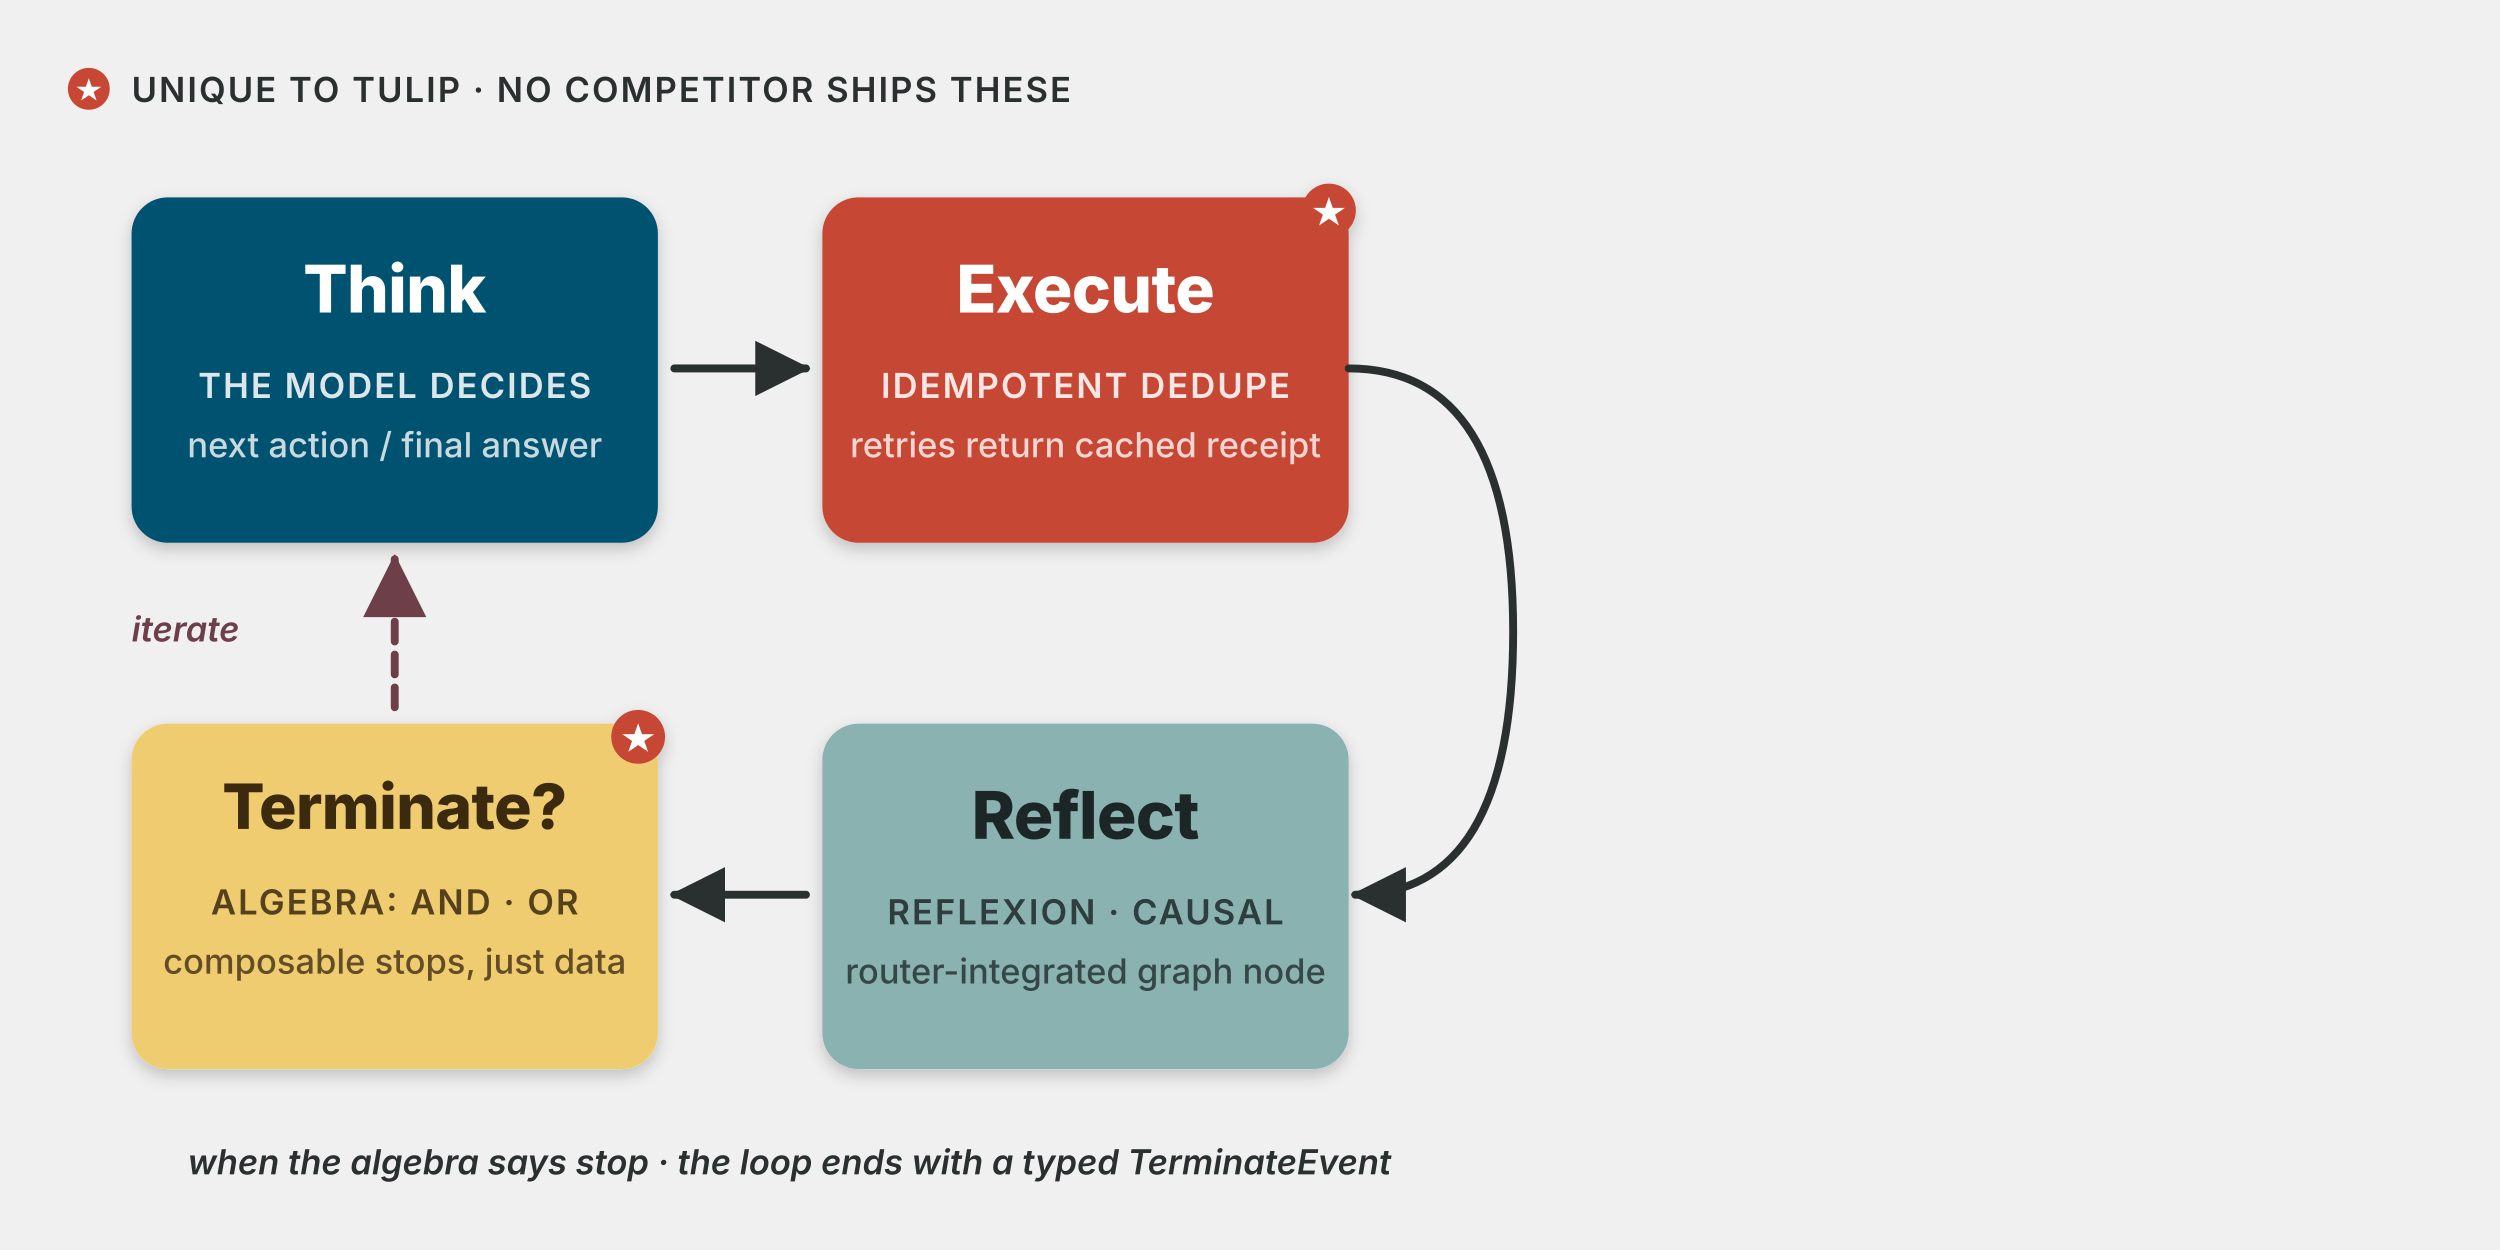
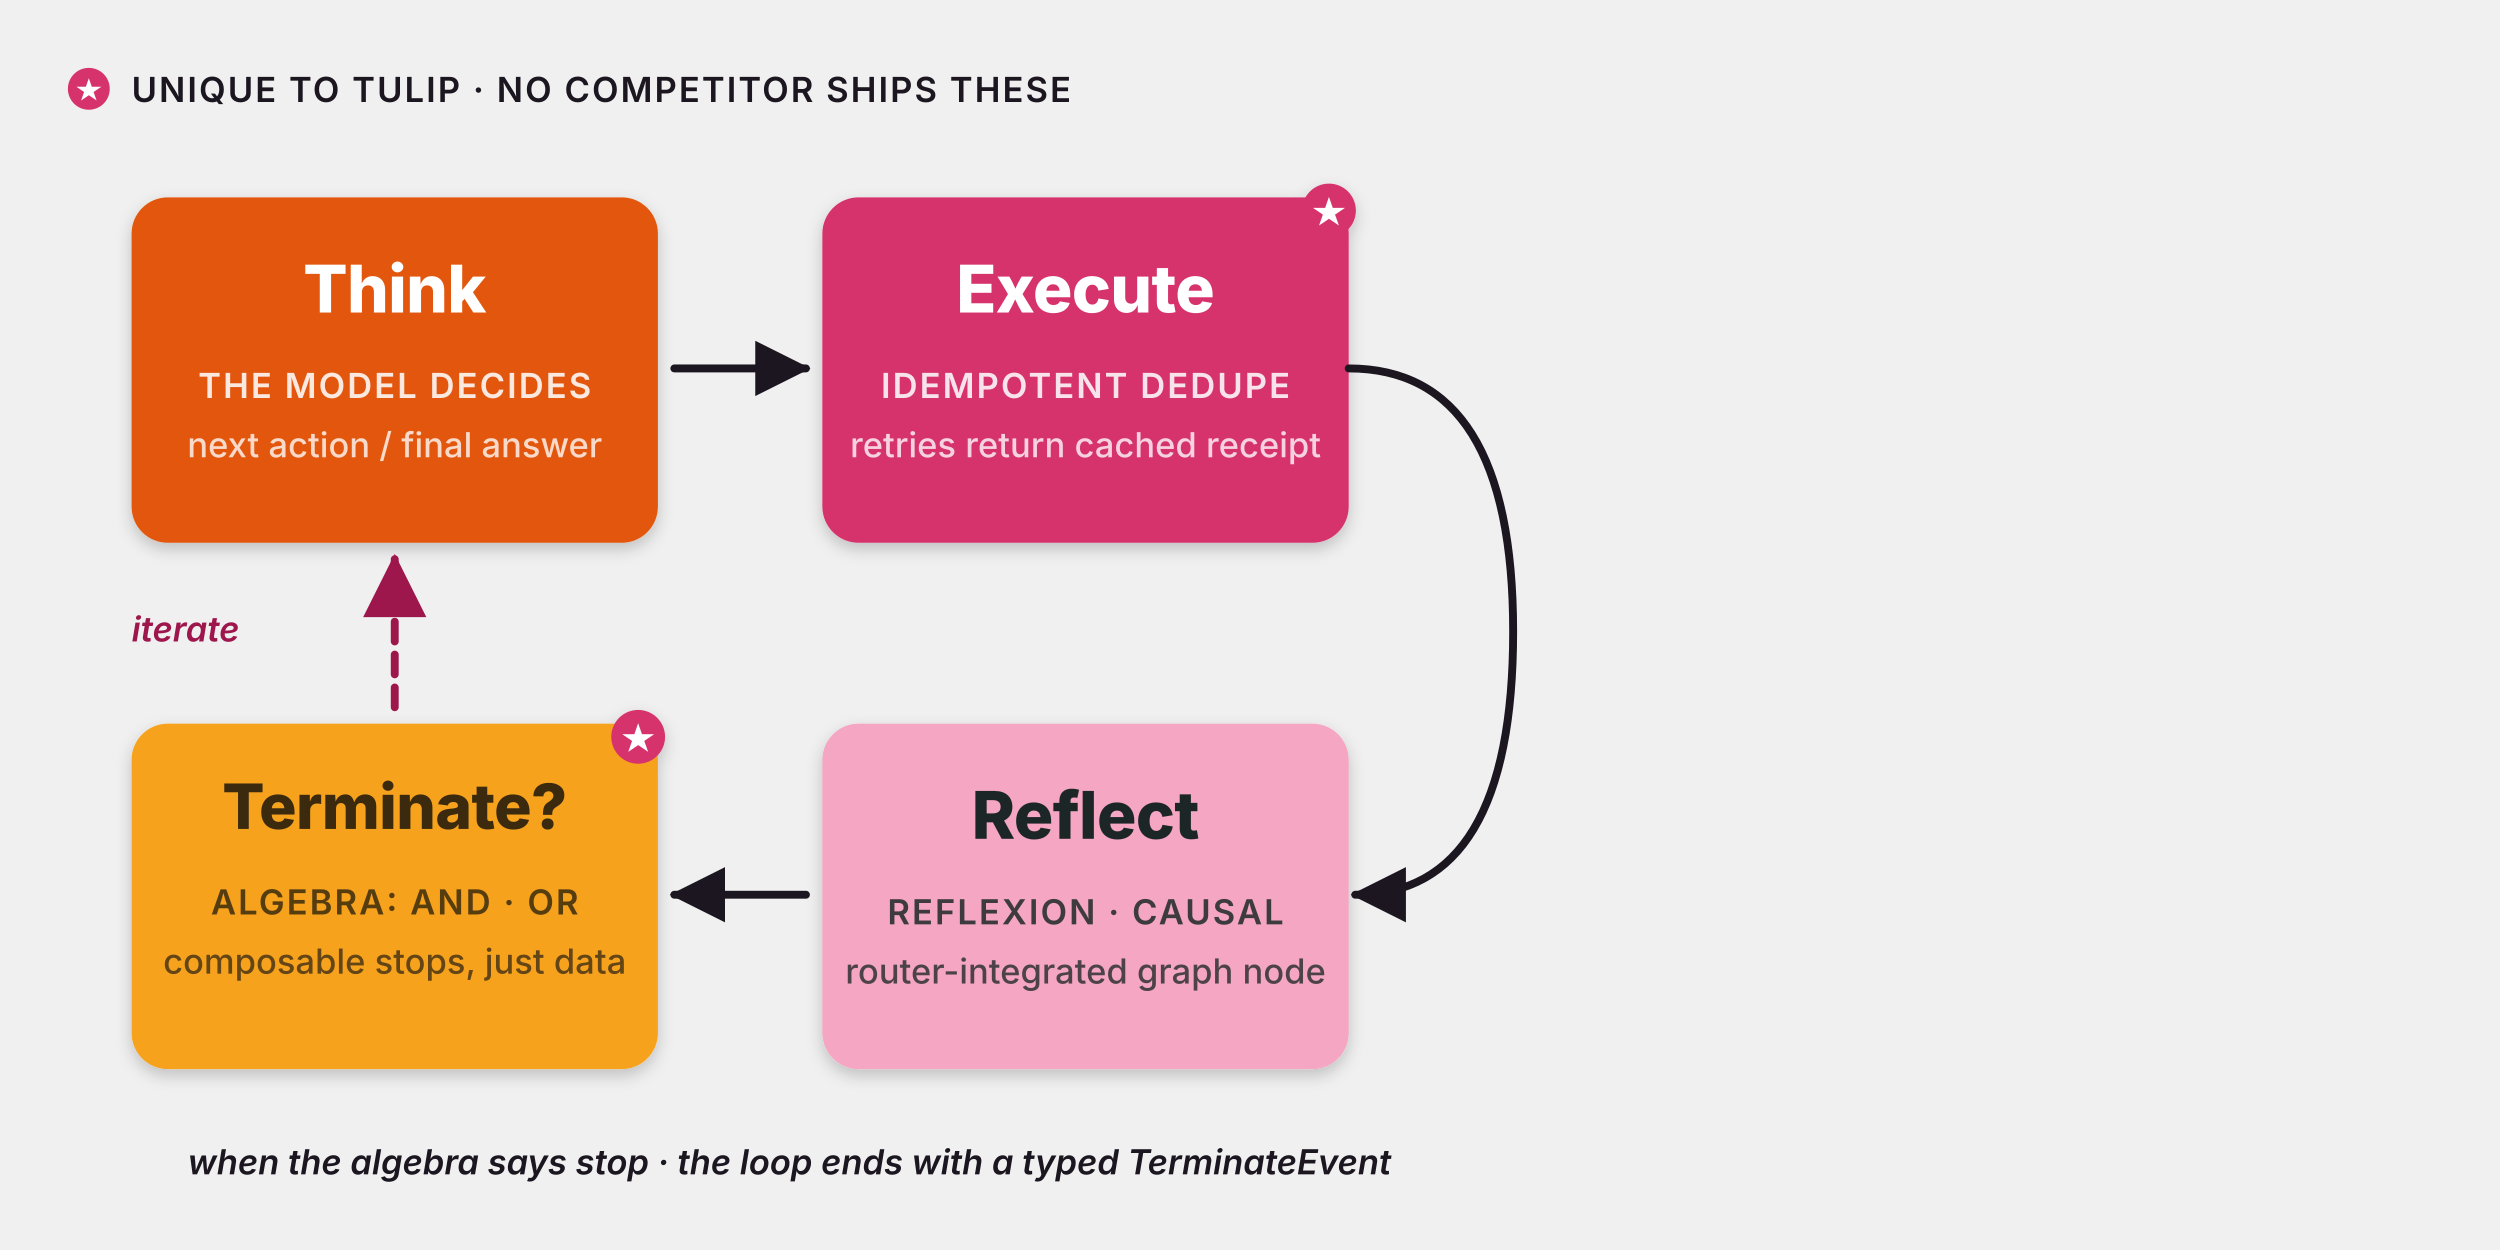
<svg xmlns="http://www.w3.org/2000/svg" viewBox="0 0 760 380" font-family="-apple-system, BlinkMacSystemFont, 'Inter', 'Segoe UI', sans-serif" shape-rendering="geometricPrecision" preserveAspectRatio="xMidYMid meet">
  <defs>
    <filter id="card-shadow" x="-20%" y="-20%" width="140%" height="160%">
      <feGaussianBlur in="SourceAlpha" stdDeviation="2.5" />
      <feOffset dx="0" dy="2" result="off" />
      <feComponentTransfer>
        <feFuncA type="linear" slope="0.20" />
      </feComponentTransfer>
      <feMerge>
        <feMergeNode />
        <feMergeNode in="SourceGraphic" />
      </feMerge>
    </filter>
    <marker id="arrow-fwd" viewBox="0 0 12 12" refX="11" refY="6" markerWidth="7" markerHeight="7" orient="auto-start-reverse">
-       <path d="M 0,0 L 12,6 L 0,12 z" fill="#2A2F2F" />
+       <path d="M 0,0 L 12,6 L 0,12 z" fill="#1B1620" />
    </marker>
    <marker id="arrow-loop" viewBox="0 0 12 12" refX="11" refY="6" markerWidth="8" markerHeight="8" orient="auto-start-reverse">
-       <path d="M 0,0 L 12,6 L 0,12 z" fill="#6C3F49" />
+       <path d="M 0,0 L 12,6 L 0,12 z" fill="#9D174D" />
    </marker>
    <symbol id="innov" viewBox="0 0 22 22">
-       <circle cx="11" cy="11" r="10" fill="#C74634" />
+       <circle cx="11" cy="11" r="10" fill="#D6336C" />
      <text x="11" y="15.5" text-anchor="middle" font-size="13" font-weight="800" fill="#FFFFFF" font-family="Georgia, serif">★</text>
    </symbol>
  </defs>
  <g transform="translate(20, 20)">
    <use href="#innov" x="0" y="0" width="14" height="14" />
-     <text x="20" y="11" font-size="10.5" font-weight="600" fill="#2A2F2F" letter-spacing="0.06em">UNIQUE TO TULIP · NO COMPETITOR SHIPS THESE</text>
+     <text x="20" y="11" font-size="10.5" font-weight="600" fill="#1B1620" letter-spacing="0.06em">UNIQUE TO TULIP · NO COMPETITOR SHIPS THESE</text>
  </g>
  <g filter="url(#card-shadow)">
-     <rect x="40" y="60" width="160" height="105" rx="11" ry="11" fill="#04536F" />
+     <rect x="40" y="60" width="160" height="105" rx="11" ry="11" fill="#E2570E" />
    <text x="120" y="95" text-anchor="middle" font-size="20" font-weight="800" fill="#FFFFFF" letter-spacing="-0.01em">Think</text>
    <text x="120" y="121" text-anchor="middle" font-size="10.5" font-weight="600" fill="#FFFFFF" opacity="0.86" letter-spacing="0.06em">THE MODEL DECIDES</text>
    <text x="120" y="139" text-anchor="middle" font-size="10.5" font-weight="500" fill="#FFFFFF" opacity="0.78">next action / final answer</text>
  </g>
-   <line x1="205" y1="112" x2="245" y2="112" stroke="#2A2F2F" stroke-width="2.4" stroke-linecap="round" marker-end="url(#arrow-fwd)" />
+   <line x1="205" y1="112" x2="245" y2="112" stroke="#1B1620" stroke-width="2.4" stroke-linecap="round" marker-end="url(#arrow-fwd)" />
  <g filter="url(#card-shadow)">
-     <rect x="250" y="60" width="160" height="105" rx="11" ry="11" fill="#C74634" />
+     <rect x="250" y="60" width="160" height="105" rx="11" ry="11" fill="#D6336C" />
    <text x="330" y="95" text-anchor="middle" font-size="20" font-weight="800" fill="#FFFFFF" letter-spacing="-0.01em">Execute</text>
    <text x="330" y="121" text-anchor="middle" font-size="10.5" font-weight="600" fill="#FFFFFF" opacity="0.86" letter-spacing="0.06em">IDEMPOTENT DEDUPE</text>
    <text x="330" y="139" text-anchor="middle" font-size="10.5" font-weight="500" fill="#FFFFFF" opacity="0.78">retries return cached receipt</text>
    <use href="#innov" x="395" y="55" width="18" height="18" />
  </g>
  <g filter="url(#card-shadow)">
-     <rect x="250" y="220" width="160" height="105" rx="11" ry="11" fill="#89B2B0" />
+     <rect x="250" y="220" width="160" height="105" rx="11" ry="11" fill="#F4A6C2" />
    <text x="330" y="255" text-anchor="middle" font-size="20" font-weight="800" fill="#1F2828" letter-spacing="-0.01em">Reflect</text>
    <text x="330" y="281" text-anchor="middle" font-size="10.5" font-weight="600" fill="#1F2828" opacity="0.85" letter-spacing="0.06em">REFLEXION · CAUSAL</text>
    <text x="330" y="299" text-anchor="middle" font-size="10.5" font-weight="500" fill="#1F2828" opacity="0.78">router-integrated graph node</text>
  </g>
-   <path d="M 410 112 Q 460 112, 460 192 Q 460 272, 412 272" stroke="#2A2F2F" stroke-width="2.4" fill="none" stroke-linecap="round" marker-end="url(#arrow-fwd)" />
+   <path d="M 410 112 Q 460 112, 460 192 Q 460 272, 412 272" stroke="#1B1620" stroke-width="2.4" fill="none" stroke-linecap="round" marker-end="url(#arrow-fwd)" />
  <g filter="url(#card-shadow)">
-     <rect x="40" y="220" width="160" height="105" rx="11" ry="11" fill="#F0CC71" />
+     <rect x="40" y="220" width="160" height="105" rx="11" ry="11" fill="#F7A21E" />
    <text x="120" y="252" text-anchor="middle" font-size="19" font-weight="800" fill="#3A2A0F" letter-spacing="-0.01em">Terminate?</text>
    <text x="120" y="278" text-anchor="middle" font-size="10.5" font-weight="600" fill="#3A2A0F" opacity="0.85" letter-spacing="0.06em">ALGEBRA: AND · OR</text>
    <text x="120" y="296" text-anchor="middle" font-size="10.5" font-weight="500" fill="#3A2A0F" opacity="0.78">composable stops, just data</text>
    <use href="#innov" x="185" y="215" width="18" height="18" />
  </g>
-   <line x1="245" y1="272" x2="205" y2="272" stroke="#2A2F2F" stroke-width="2.4" stroke-linecap="round" marker-end="url(#arrow-fwd)" />
-   <path d="M 120 215 Q 120 190, 120 170" stroke="#6C3F49" stroke-width="2.4" fill="none" stroke-dasharray="6,4" stroke-linecap="round" marker-end="url(#arrow-loop)" />
-   <text x="40" y="195" text-anchor="start" font-size="10.5" font-weight="600" fill="#6C3F49" font-style="italic">
+   <line x1="245" y1="272" x2="205" y2="272" stroke="#1B1620" stroke-width="2.4" stroke-linecap="round" marker-end="url(#arrow-fwd)" />
+   <path d="M 120 215 Q 120 190, 120 170" stroke="#9D174D" stroke-width="2.4" fill="none" stroke-dasharray="6,4" stroke-linecap="round" marker-end="url(#arrow-loop)" />
+   <text x="40" y="195" text-anchor="start" font-size="10.5" font-weight="600" fill="#9D174D" font-style="italic">
    iterate
  </text>
-   <text x="240" y="357" text-anchor="middle" font-size="10.5" font-weight="600" fill="#2A2F2F" font-style="italic">
+   <text x="240" y="357" text-anchor="middle" font-size="10.5" font-weight="600" fill="#1B1620" font-style="italic">
    when the algebra says stop · the loop ends with a typed TerminateEvent
  </text>
</svg>
